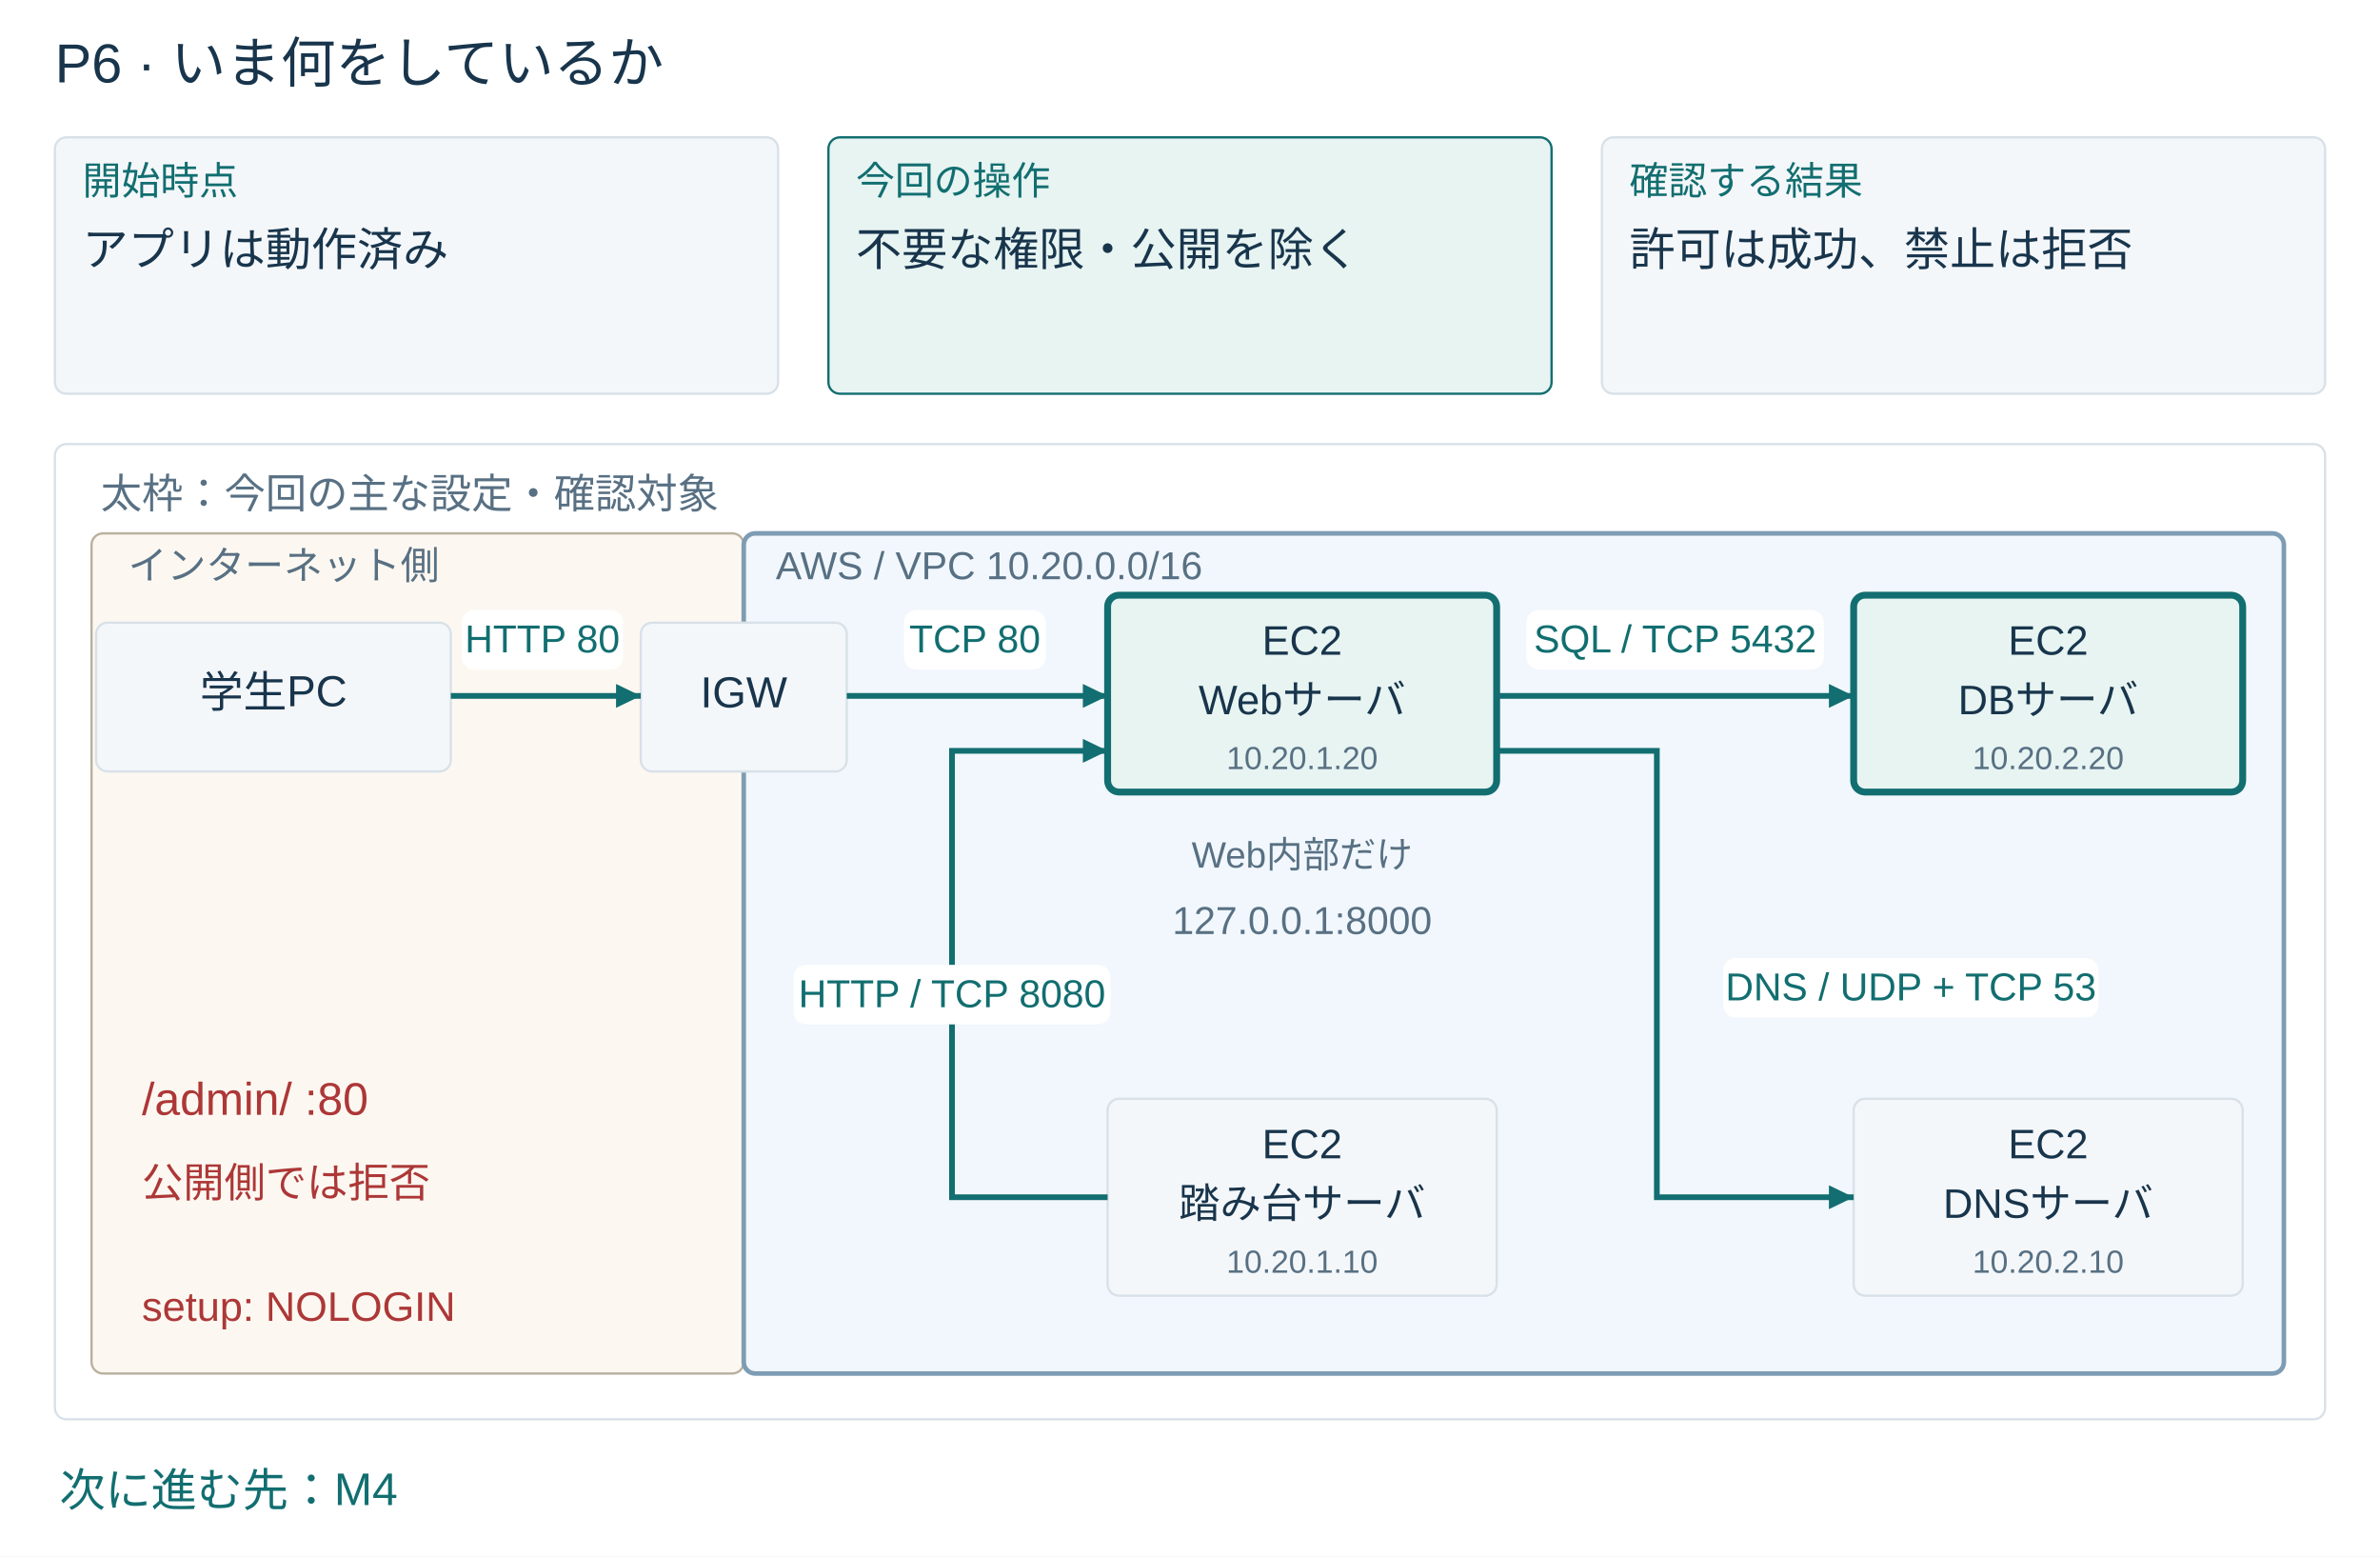
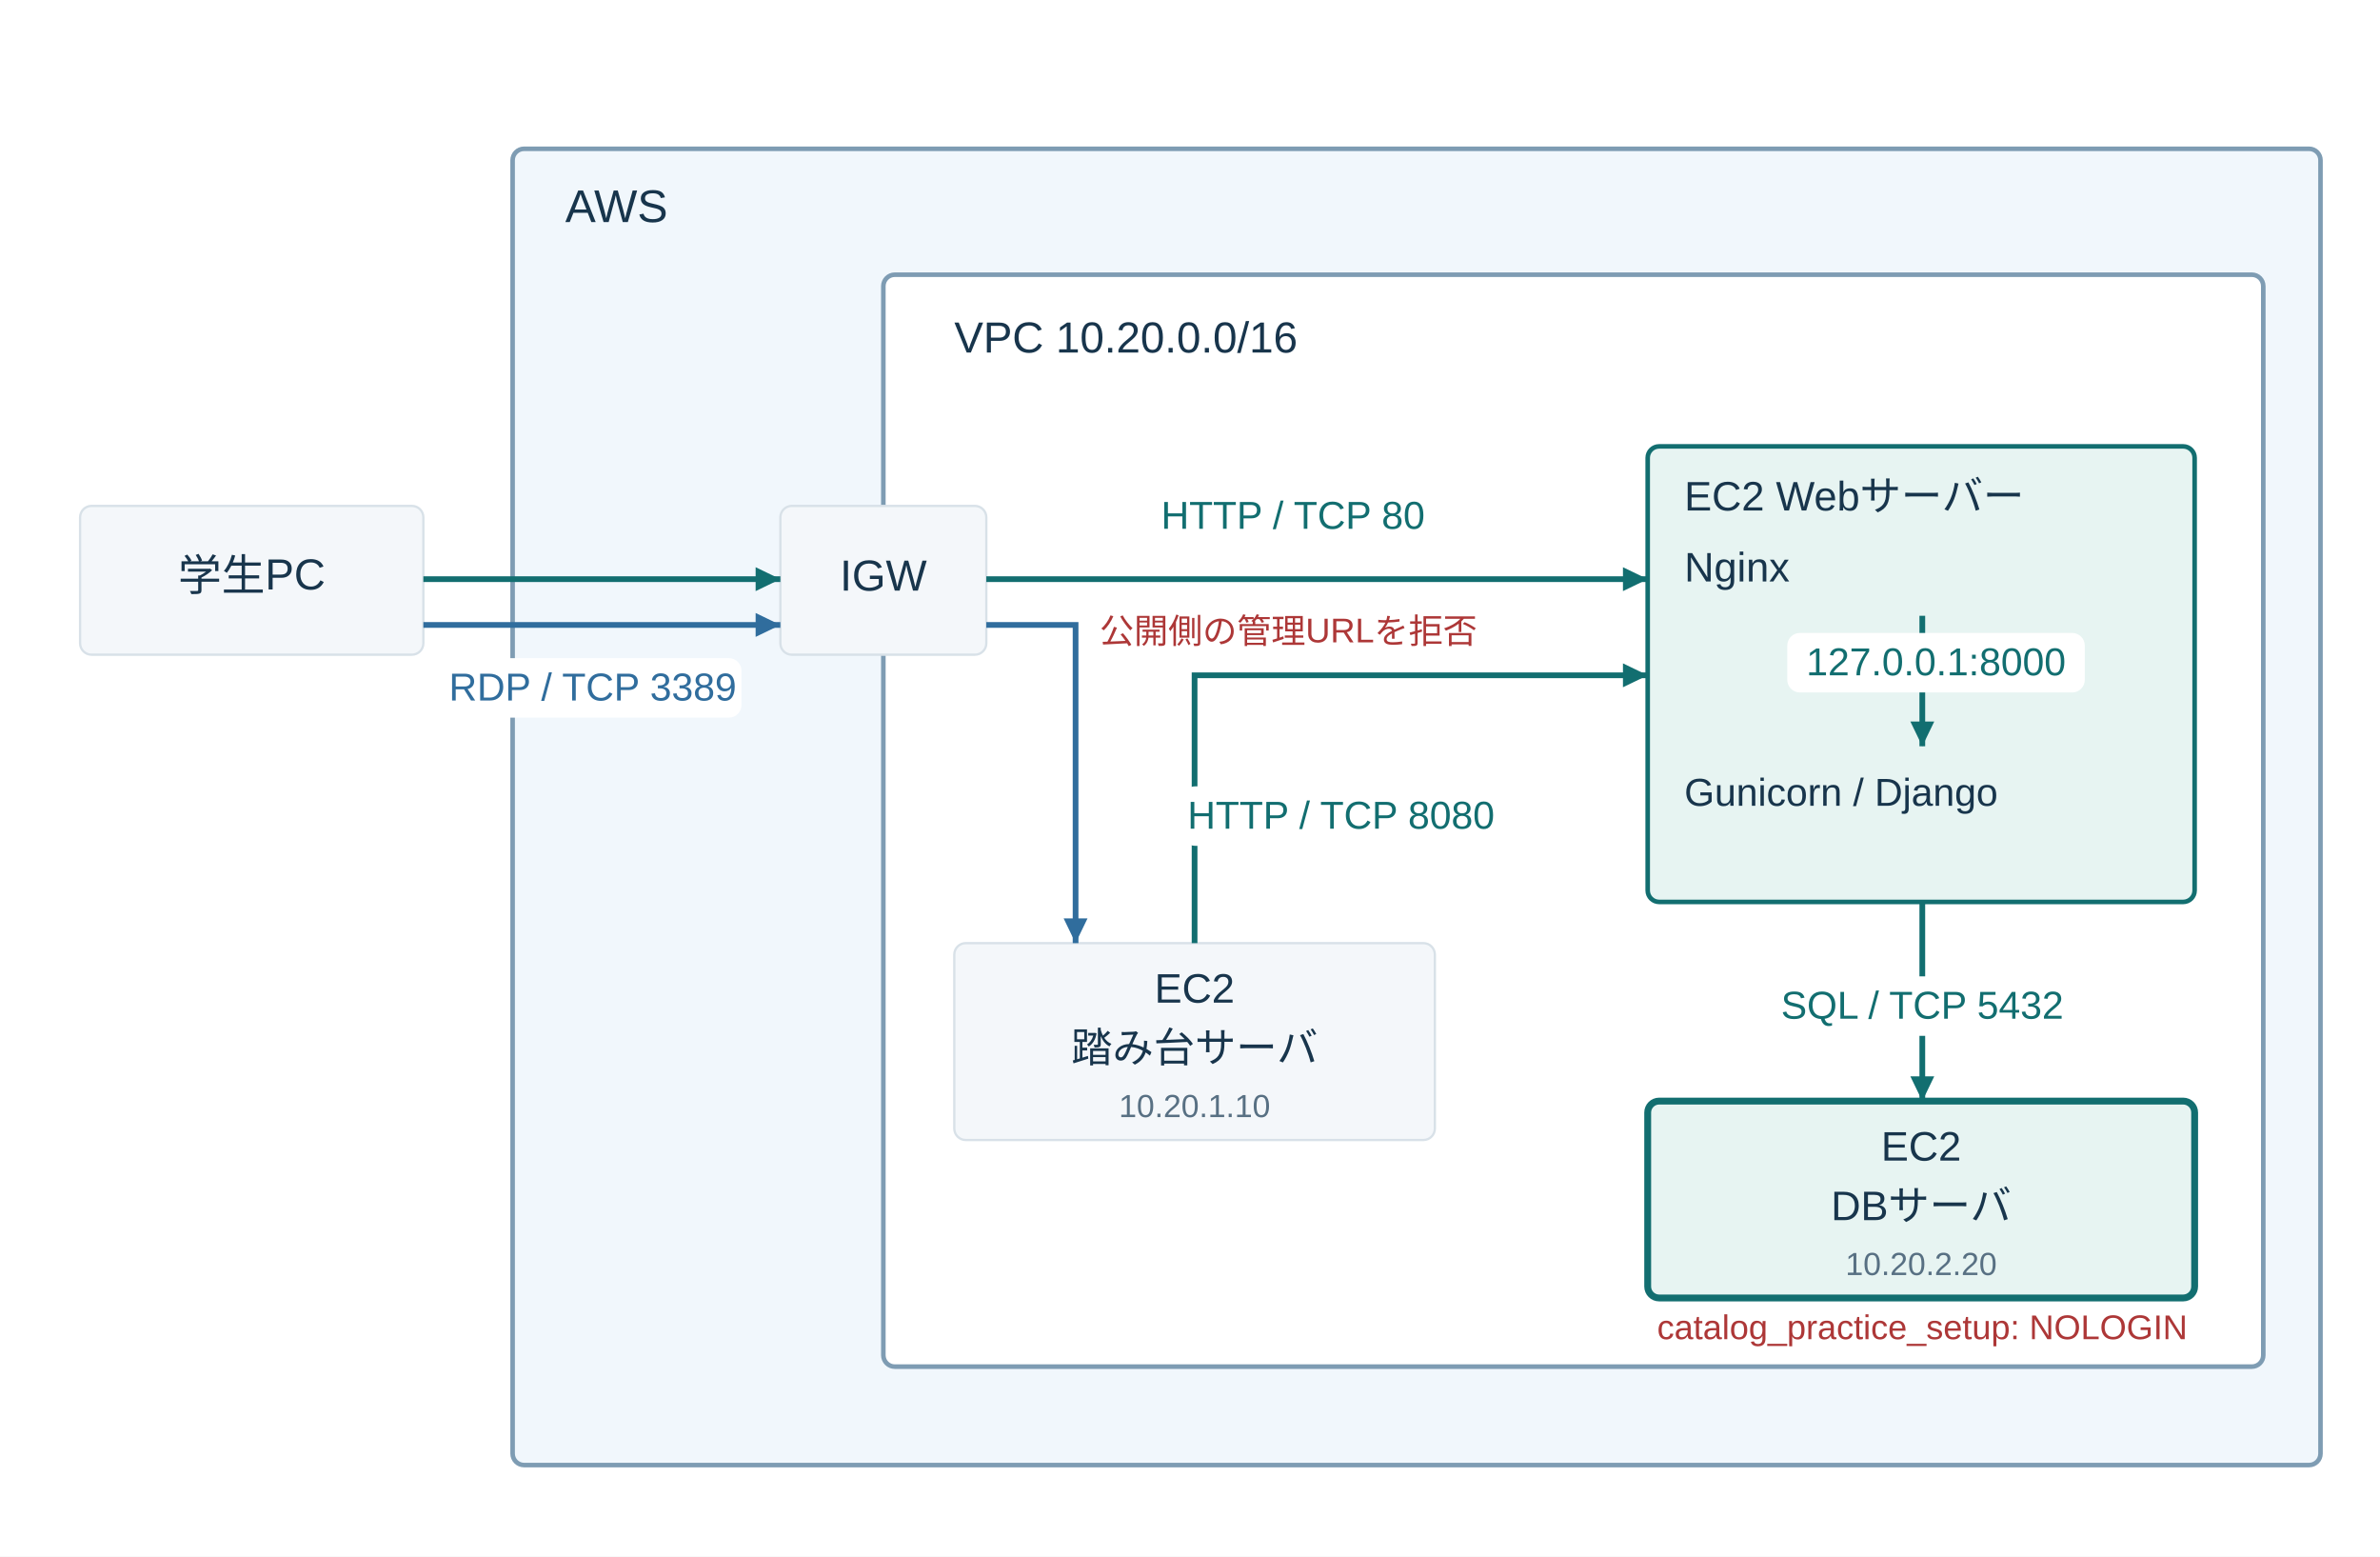
<svg xmlns="http://www.w3.org/2000/svg" width="1040" height="680" viewBox="0 0 1040 680" role="img">
  <rect width="1040" height="680" fill="white" />
-   <text x="24" y="36" font-size="24" font-family="Arial,MS Gothic,sans-serif" fill="#18354c">P6 · いま何をしているか</text>
-   <rect x="24" y="60" width="316" height="112" rx="5" fill="#f4f7fa" stroke="#d8e1e8" stroke-width="1" />
-   <text x="36" y="85" font-size="17" font-family="Arial,MS Gothic,sans-serif" fill="#126e70">開始時点</text>
-   <text x="36" y="116" font-size="20" font-family="Arial,MS Gothic,sans-serif" fill="#18354c">アプリは動作済み</text>
-   <rect x="362" y="60" width="316" height="112" rx="5" fill="#e7f4f2" stroke="#126e70" stroke-width="1" />
-   <text x="374" y="85" font-size="17" font-family="Arial,MS Gothic,sans-serif" fill="#126e70">今回の操作</text>
-   <text x="374" y="116" font-size="20" font-family="Arial,MS Gothic,sans-serif" fill="#18354c">不要な権限・公開を除く</text>
-   <rect x="700" y="60" width="316" height="112" rx="5" fill="#f4f7fa" stroke="#d8e1e8" stroke-width="1" />
-   <text x="712" y="85" font-size="17" font-family="Arial,MS Gothic,sans-serif" fill="#126e70">確認する結果</text>
-   <text x="712" y="116" font-size="20" font-family="Arial,MS Gothic,sans-serif" fill="#18354c">許可は成功、禁止は拒否</text>
-   <rect x="24" y="194" width="992" height="426" rx="5" fill="white" stroke="#d8e1e8" stroke-width="1" />
-   <text x="44" y="222" font-size="18" font-family="Arial,MS Gothic,sans-serif" fill="#587083">太枠：今回の主な設定・確認対象</text>
-   <rect x="40" y="233" width="285" height="367" rx="5" fill="#fcf8f1" stroke="#b8b0a0" stroke-width="1" />
-   <rect x="325" y="233" width="673" height="367" rx="5" fill="#f1f7fc" stroke="#7e9cb3" stroke-width="2" />
-   <text x="56" y="253" font-size="17" font-family="Arial,MS Gothic,sans-serif" fill="#587083">インターネット側</text>
-   <text x="339" y="253" font-size="17" font-family="Arial,MS Gothic,sans-serif" fill="#587083">AWS / VPC 10.20.0.0/16</text>
-   <rect x="42" y="272" width="155" height="65" rx="5" fill="#f4f7fa" stroke="#d8e1e8" stroke-width="1" />
-   <text x="119.5" y="309" font-size="19" font-family="Arial,MS Gothic,sans-serif" fill="#18354c" text-anchor="middle">学生PC</text>
-   <rect x="280" y="272" width="90" height="65" rx="5" fill="#f4f7fa" stroke="#d8e1e8" stroke-width="1" />
-   <text x="325.0" y="309" font-size="19" font-family="Arial,MS Gothic,sans-serif" fill="#18354c" text-anchor="middle">IGW</text>
-   <rect x="484" y="260" width="170" height="86" rx="5" fill="#e7f4f2" stroke="#126e70" stroke-width="3" />
-   <text x="569.0" y="286" font-size="18" font-family="Arial,MS Gothic,sans-serif" fill="#18354c" text-anchor="middle">EC2</text>
-   <text x="569.0" y="312" font-size="18" font-family="Arial,MS Gothic,sans-serif" fill="#18354c" text-anchor="middle">Webサーバ</text>
-   <text x="569.0" y="336" font-size="14" font-family="Arial,MS Gothic,sans-serif" fill="#587083" text-anchor="middle">10.20.1.20</text>
-   <rect x="810" y="260" width="170" height="86" rx="5" fill="#e7f4f2" stroke="#126e70" stroke-width="3" />
-   <text x="895.0" y="286" font-size="18" font-family="Arial,MS Gothic,sans-serif" fill="#18354c" text-anchor="middle">EC2</text>
-   <text x="895.0" y="312" font-size="18" font-family="Arial,MS Gothic,sans-serif" fill="#18354c" text-anchor="middle">DBサーバ</text>
-   <text x="895.0" y="336" font-size="14" font-family="Arial,MS Gothic,sans-serif" fill="#587083" text-anchor="middle">10.20.2.20</text>
-   <rect x="484" y="480" width="170" height="86" rx="5" fill="#f4f7fa" stroke="#d8e1e8" stroke-width="1" />
-   <text x="569.0" y="506" font-size="18" font-family="Arial,MS Gothic,sans-serif" fill="#18354c" text-anchor="middle">EC2</text>
-   <text x="569.0" y="532" font-size="18" font-family="Arial,MS Gothic,sans-serif" fill="#18354c" text-anchor="middle">踏み台サーバ</text>
-   <text x="569.0" y="556" font-size="14" font-family="Arial,MS Gothic,sans-serif" fill="#587083" text-anchor="middle">10.20.1.10</text>
-   <rect x="810" y="480" width="170" height="86" rx="5" fill="#f4f7fa" stroke="#d8e1e8" stroke-width="1" />
-   <text x="895.0" y="506" font-size="18" font-family="Arial,MS Gothic,sans-serif" fill="#18354c" text-anchor="middle">EC2</text>
-   <text x="895.0" y="532" font-size="18" font-family="Arial,MS Gothic,sans-serif" fill="#18354c" text-anchor="middle">DNSサーバ</text>
-   <text x="895.0" y="556" font-size="14" font-family="Arial,MS Gothic,sans-serif" fill="#587083" text-anchor="middle">10.20.2.10</text>
-   <polyline points="197,304 280,304" fill="none" stroke="#126e70" stroke-width="2.5" />
-   <polygon points="280.00,304.00 269.19,309.22 269.19,298.78" fill="#126e70" />
-   <rect x="202.25" y="267" width="69.5" height="25" rx="5" fill="white" stroke="white" stroke-width="1" />
-   <text x="237" y="285" font-size="17" font-family="Arial,MS Gothic,sans-serif" fill="#126e70" text-anchor="middle">HTTP 80</text>
-   <polyline points="370,304 484,304" fill="none" stroke="#126e70" stroke-width="2.5" />
-   <polygon points="484.00,304.00 473.19,309.22 473.19,298.78" fill="#126e70" />
-   <rect x="395.5" y="267" width="61.0" height="25" rx="5" fill="white" stroke="white" stroke-width="1" />
-   <text x="426" y="285" font-size="17" font-family="Arial,MS Gothic,sans-serif" fill="#126e70" text-anchor="middle">TCP 80</text>
-   <polyline points="654,304 810,304" fill="none" stroke="#126e70" stroke-width="2.5" />
-   <polygon points="810.00,304.00 799.19,309.22 799.19,298.78" fill="#126e70" />
-   <rect x="667.5" y="267" width="129.0" height="25" rx="5" fill="white" stroke="white" stroke-width="1" />
-   <text x="732" y="285" font-size="17" font-family="Arial,MS Gothic,sans-serif" fill="#126e70" text-anchor="middle">SQL / TCP 5432</text>
-   <polyline points="484,523 416,523 416,328 484,328" fill="none" stroke="#126e70" stroke-width="2.5" />
-   <polygon points="484.00,328.00 473.19,333.22 473.19,322.78" fill="#126e70" />
-   <rect x="347.25" y="422" width="137.5" height="25" rx="5" fill="white" stroke="white" stroke-width="1" />
-   <text x="416" y="440" font-size="17" font-family="Arial,MS Gothic,sans-serif" fill="#126e70" text-anchor="middle">HTTP / TCP 8080</text>
-   <polyline points="654,328 724,328 724,523 810,523" fill="none" stroke="#126e70" stroke-width="2.5" />
-   <polygon points="810.00,523.00 799.19,528.22 799.19,517.78" fill="#126e70" />
-   <rect x="753.5" y="419" width="163.0" height="25" rx="5" fill="white" stroke="white" stroke-width="1" />
-   <text x="835" y="437" font-size="17" font-family="Arial,MS Gothic,sans-serif" fill="#126e70" text-anchor="middle">DNS / UDP + TCP 53</text>
-   <text x="569" y="379" font-size="16" font-family="Arial,MS Gothic,sans-serif" fill="#587083" text-anchor="middle">Web内部だけ</text>
-   <text x="569" y="408" font-size="17" font-family="Arial,MS Gothic,sans-serif" fill="#587083" text-anchor="middle">127.0.0.1:8000</text>
-   <text x="62" y="487" font-size="20" font-family="Arial,MS Gothic,sans-serif" fill="#ad3737">/admin/ :80</text>
-   <text x="62" y="523" font-size="18" font-family="Arial,MS Gothic,sans-serif" fill="#ad3737">公開側では拒否</text>
-   <text x="62" y="577" font-size="18" font-family="Arial,MS Gothic,sans-serif" fill="#ad3737">setup: NOLOGIN</text>
-   <text x="26" y="658" font-size="20" font-family="Arial,MS Gothic,sans-serif" fill="#126e70">次に進む先：M4</text>
+   <rect x="224" y="65" width="790" height="575" rx="5" fill="#f1f7fc" stroke="#7e9cb3" stroke-width="2" />
+   <text x="247" y="97" font-size="20" font-family="Arial,MS Gothic,sans-serif" fill="#18354c">AWS</text>
+   <rect x="386" y="120" width="603" height="477" rx="5" fill="white" stroke="#7e9cb3" stroke-width="2" />
+   <text x="417" y="154" font-size="19" font-family="Arial,MS Gothic,sans-serif" fill="#18354c">VPC  10.20.0.0/16</text>
+   <rect x="35" y="221" width="150" height="65" rx="5" fill="#f4f7fa" stroke="#d8e1e8" stroke-width="1" />
+   <text x="110.0" y="258" font-size="19" font-family="Arial,MS Gothic,sans-serif" fill="#18354c" text-anchor="middle">学生PC</text>
+   <rect x="341" y="221" width="90" height="65" rx="5" fill="#f4f7fa" stroke="#d8e1e8" stroke-width="1" />
+   <text x="386.0" y="258" font-size="19" font-family="Arial,MS Gothic,sans-serif" fill="#18354c" text-anchor="middle">IGW</text>
+   <polyline points="185,253 341,253" fill="none" stroke="#126e70" stroke-width="2.5" />
+   <polygon points="341.00,253.00 330.19,258.22 330.19,247.78" fill="#126e70" />
+   <polyline points="431,253 720,253" fill="none" stroke="#126e70" stroke-width="2.5" />
+   <polygon points="720.00,253.00 709.19,258.22 709.19,247.78" fill="#126e70" />
+   <rect x="504.75" y="213" width="120.5" height="25" rx="5" fill="white" stroke="white" stroke-width="1" />
+   <text x="565" y="231" font-size="17" font-family="Arial,MS Gothic,sans-serif" fill="#126e70" text-anchor="middle">HTTP / TCP 80</text>
+   <rect x="417" y="412" width="210" height="86" rx="5" fill="#f4f7fa" stroke="#d8e1e8" stroke-width="1" />
+   <text x="522.0" y="438" font-size="18" font-family="Arial,MS Gothic,sans-serif" fill="#18354c" text-anchor="middle">EC2</text>
+   <text x="522.0" y="464" font-size="18" font-family="Arial,MS Gothic,sans-serif" fill="#18354c" text-anchor="middle">踏み台サーバ</text>
+   <text x="522.0" y="488" font-size="14" font-family="Arial,MS Gothic,sans-serif" fill="#587083" text-anchor="middle">10.20.1.10</text>
+   <polyline points="185,273 341,273" fill="none" stroke="#306d9d" stroke-width="2.5" />
+   <polygon points="341.00,273.00 330.19,278.22 330.19,267.78" fill="#306d9d" />
+   <rect x="194.5" y="288" width="129.0" height="25" rx="5" fill="white" stroke="white" stroke-width="1" />
+   <text x="259" y="306" font-size="17" font-family="Arial,MS Gothic,sans-serif" fill="#306d9d" text-anchor="middle">RDP / TCP 3389</text>
+   <polyline points="431,273 470,273 470,412" fill="none" stroke="#306d9d" stroke-width="2.5" />
+   <polygon points="470.00,412.00 464.78,401.19 475.22,401.19" fill="#306d9d" />
+   <polyline points="522,412 522,295 720,295" fill="none" stroke="#126e70" stroke-width="2.5" />
+   <polygon points="720.00,295.00 709.19,300.22 709.19,289.78" fill="#126e70" />
+   <rect x="517.25" y="344" width="137.5" height="25" rx="5" fill="white" stroke="white" stroke-width="1" />
+   <text x="586" y="362" font-size="17" font-family="Arial,MS Gothic,sans-serif" fill="#126e70" text-anchor="middle">HTTP / TCP 8080</text>
+   <rect x="720" y="195" width="239" height="199" rx="5" fill="#e7f4f2" stroke="#126e70" stroke-width="2" />
+   <text x="736" y="223" font-size="18" font-family="Arial,MS Gothic,sans-serif" fill="#18354c">EC2 Webサーバー</text>
+   <text x="736" y="254" font-size="18" font-family="Arial,MS Gothic,sans-serif" fill="#18354c">Nginx</text>
+   <polyline points="840,269 840,326" fill="none" stroke="#126e70" stroke-width="2.5" />
+   <polygon points="840.00,326.00 834.78,315.19 845.22,315.19" fill="#126e70" />
+   <rect x="781.5" y="277" width="129.0" height="25" rx="5" fill="white" stroke="white" stroke-width="1" />
+   <text x="846" y="295" font-size="17" font-family="Arial,MS Gothic,sans-serif" fill="#126e70" text-anchor="middle">127.0.0.1:8000</text>
+   <text x="736" y="352" font-size="17" font-family="Arial,MS Gothic,sans-serif" fill="#18354c">Gunicorn / Django</text>
+   <rect x="720" y="481" width="239" height="86" rx="5" fill="#e7f4f2" stroke="#126e70" stroke-width="3" />
+   <text x="839.5" y="507" font-size="18" font-family="Arial,MS Gothic,sans-serif" fill="#18354c" text-anchor="middle">EC2</text>
+   <text x="839.5" y="533" font-size="18" font-family="Arial,MS Gothic,sans-serif" fill="#18354c" text-anchor="middle">DBサーバ</text>
+   <text x="839.5" y="557" font-size="14" font-family="Arial,MS Gothic,sans-serif" fill="#587083" text-anchor="middle">10.20.2.20</text>
+   <polyline points="840,394 840,481" fill="none" stroke="#126e70" stroke-width="2.5" />
+   <polygon points="840.00,481.00 834.78,470.19 845.22,470.19" fill="#126e70" />
+   <rect x="775.5" y="427" width="129.0" height="25" rx="5" fill="white" stroke="white" stroke-width="1" />
+   <text x="840" y="445" font-size="17" font-family="Arial,MS Gothic,sans-serif" fill="#126e70" text-anchor="middle">SQL / TCP 5432</text>
+   <text x="563" y="281" font-size="15" font-family="Arial,MS Gothic,sans-serif" fill="#ad3737" text-anchor="middle">公開側の管理URLを拒否</text>
+   <text x="840" y="585" font-size="15" font-family="Arial,MS Gothic,sans-serif" fill="#ad3737" text-anchor="middle">catalog_practice_setup: NOLOGIN</text>
</svg>
